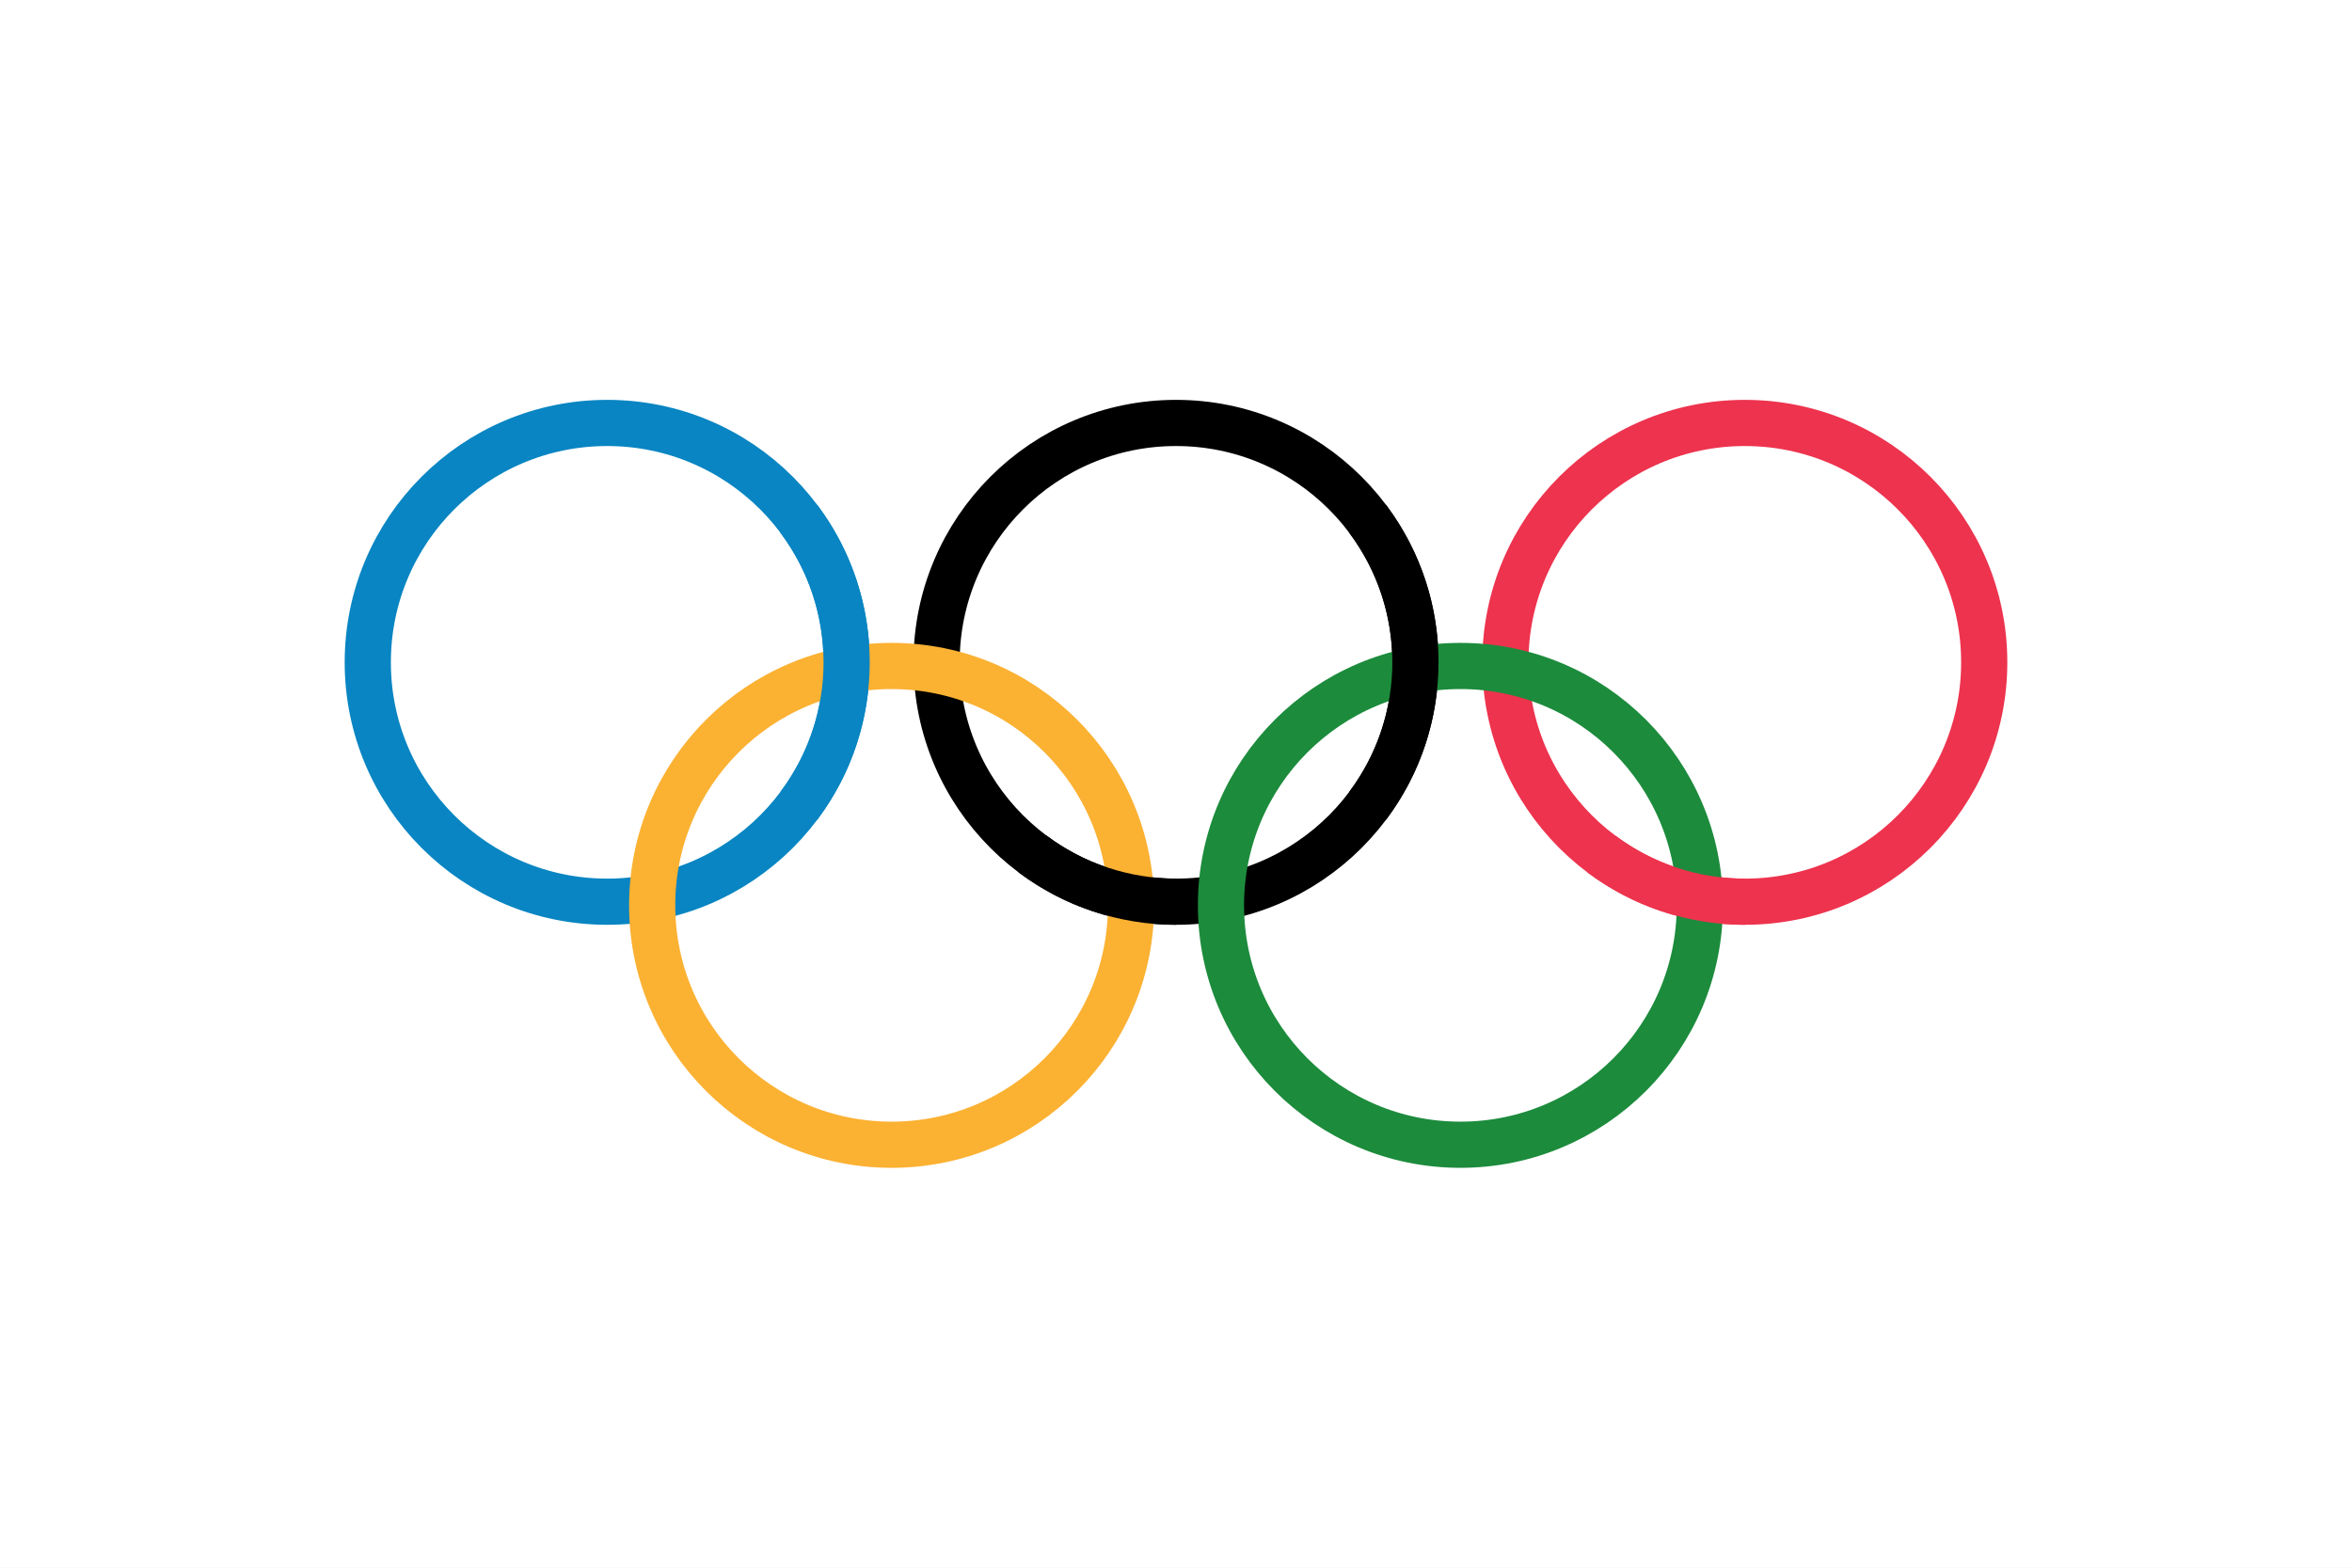
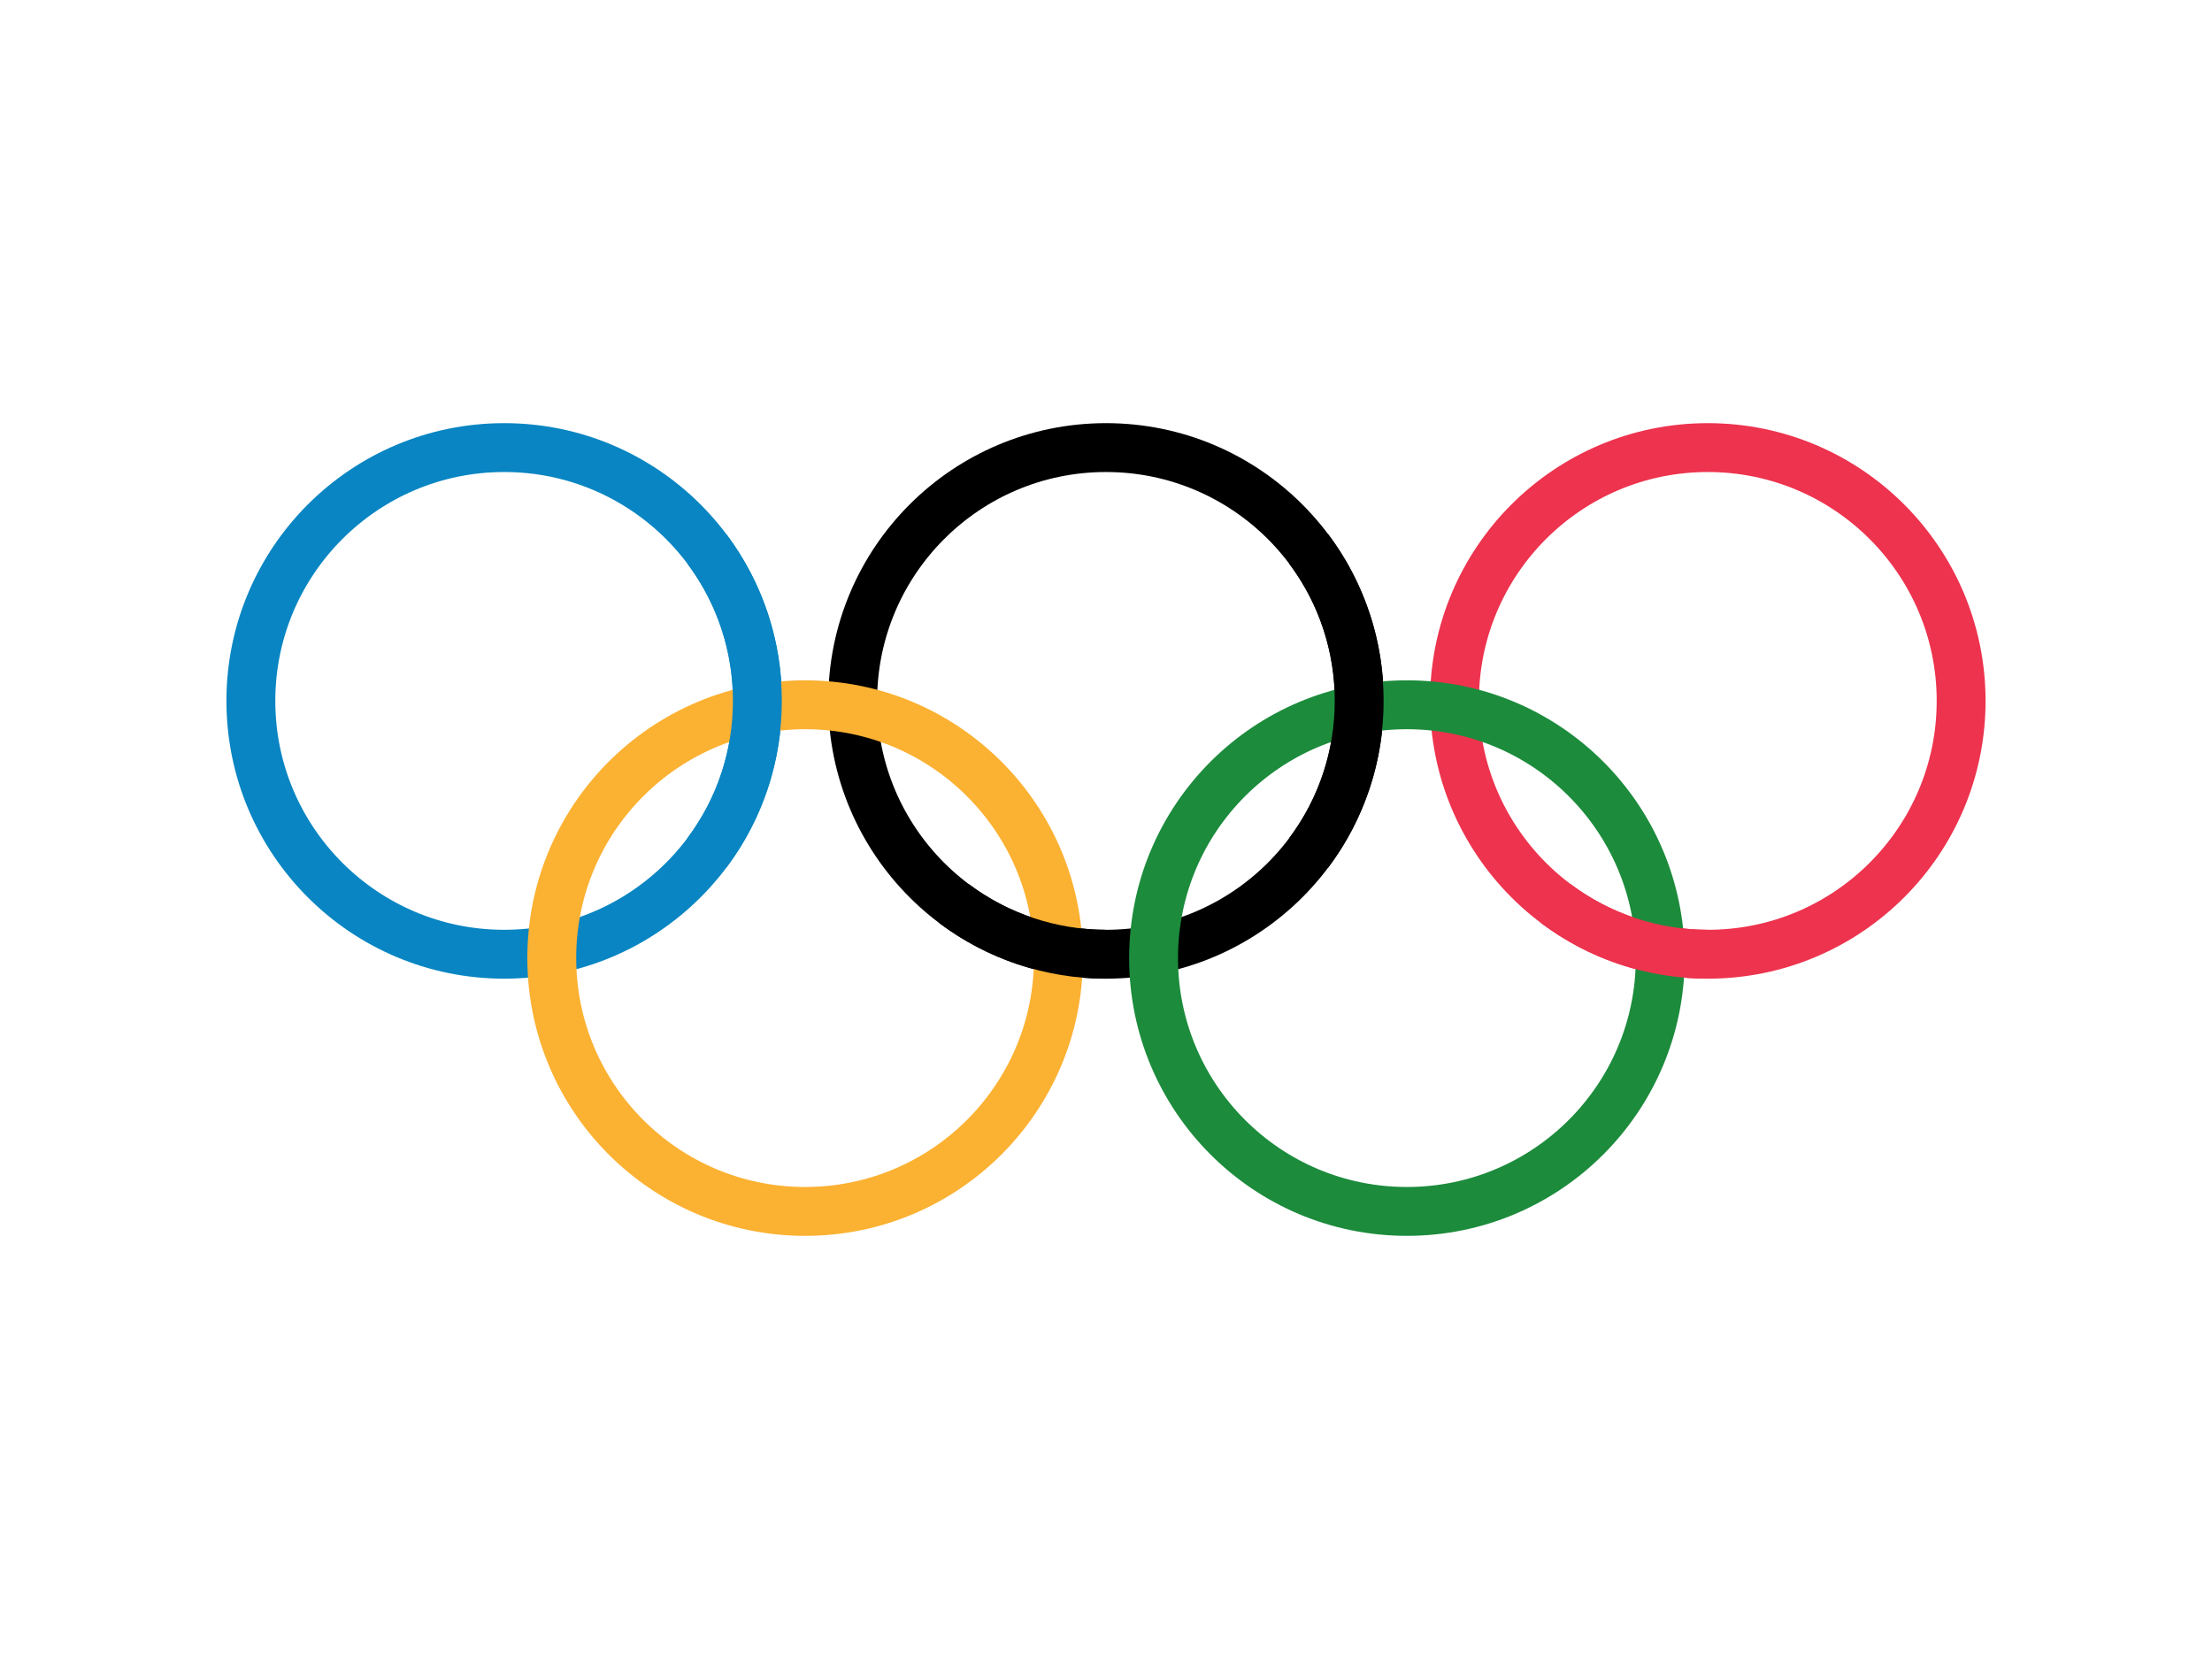
- <svg xmlns="http://www.w3.org/2000/svg" height="600" width="900">
-   <rect style="fill:#fff" width="900" height="600" />
-   <g stroke-width="17.673" stroke="#000" fill="none">
-     <circle cx="232.348" cy="253.493" r="91.618" stroke="#0885c2" />
-     <circle cx="450" cy="253.493" r="91.618" />
-     <circle cx="667.652" cy="253.493" r="91.618" stroke="#ed334e" />
-     <circle cx="341.174" cy="346.507" r="91.618" stroke="#fbb132" />
-     <circle cx="558.826" cy="346.507" r="91.618" stroke="#1c8b3c" />
-     <path d="M 305.643,198.522 A 91.618,91.618 0 0 1 305.643,308.464" stroke="#0885c2" />
-     <path d="M 523.295,198.522 A 91.618,91.618 0 0 1 523.295,308.464 M 450,345.112 A 91.618,91.618 0 0 1 395.029,326.788" />
-     <path d="M 667.652,345.112 A 91.618,91.618 0 0 1 612.681,326.788" stroke="#ed334e" />
+ <svg xmlns="http://www.w3.org/2000/svg" width="100%" height="100%" viewBox="0 0 640 480" version="1.1" xml:space="preserve" style="fill-rule:evenodd;clip-rule:evenodd;">
+   <rect x="0" y="0" width="640" height="480" style="fill:#fff;" />
+   <g>
+     <circle cx="145.879" cy="202.795" r="73.295" style="fill:none;stroke:#0885c2;stroke-width:14.14px;" />
+     <circle cx="320" cy="202.795" r="73.295" style="fill:none;stroke:#000;stroke-width:14.14px;" />
+     <circle cx="494.121" cy="202.795" r="73.295" style="fill:none;stroke:#ed334e;stroke-width:14.14px;" />
+     <circle cx="232.939" cy="277.205" r="73.295" style="fill:none;stroke:#fbb132;stroke-width:14.14px;" />
+     <circle cx="407.061" cy="277.205" r="73.295" style="fill:none;stroke:#1c8b3c;stroke-width:14.14px;" />
+     <path d="M204.514,158.818c19.489,25.984 19.489,61.969 0,87.953" style="fill:none;stroke:#0885c2;stroke-width:14.14px;" />
+     <path d="M378.636,158.818c19.488,25.984 19.488,61.969 0,87.953m-58.636,29.318c-15.856,0 -31.292,-5.145 -43.977,-14.659" style="fill:none;stroke:#000;stroke-width:14.14px;" />
+     <path d="M494.121,276.089c-15.856,0 -31.291,-5.145 -43.976,-14.659" style="fill:none;stroke:#ed334e;stroke-width:14.14px;" />
  </g>
</svg>
